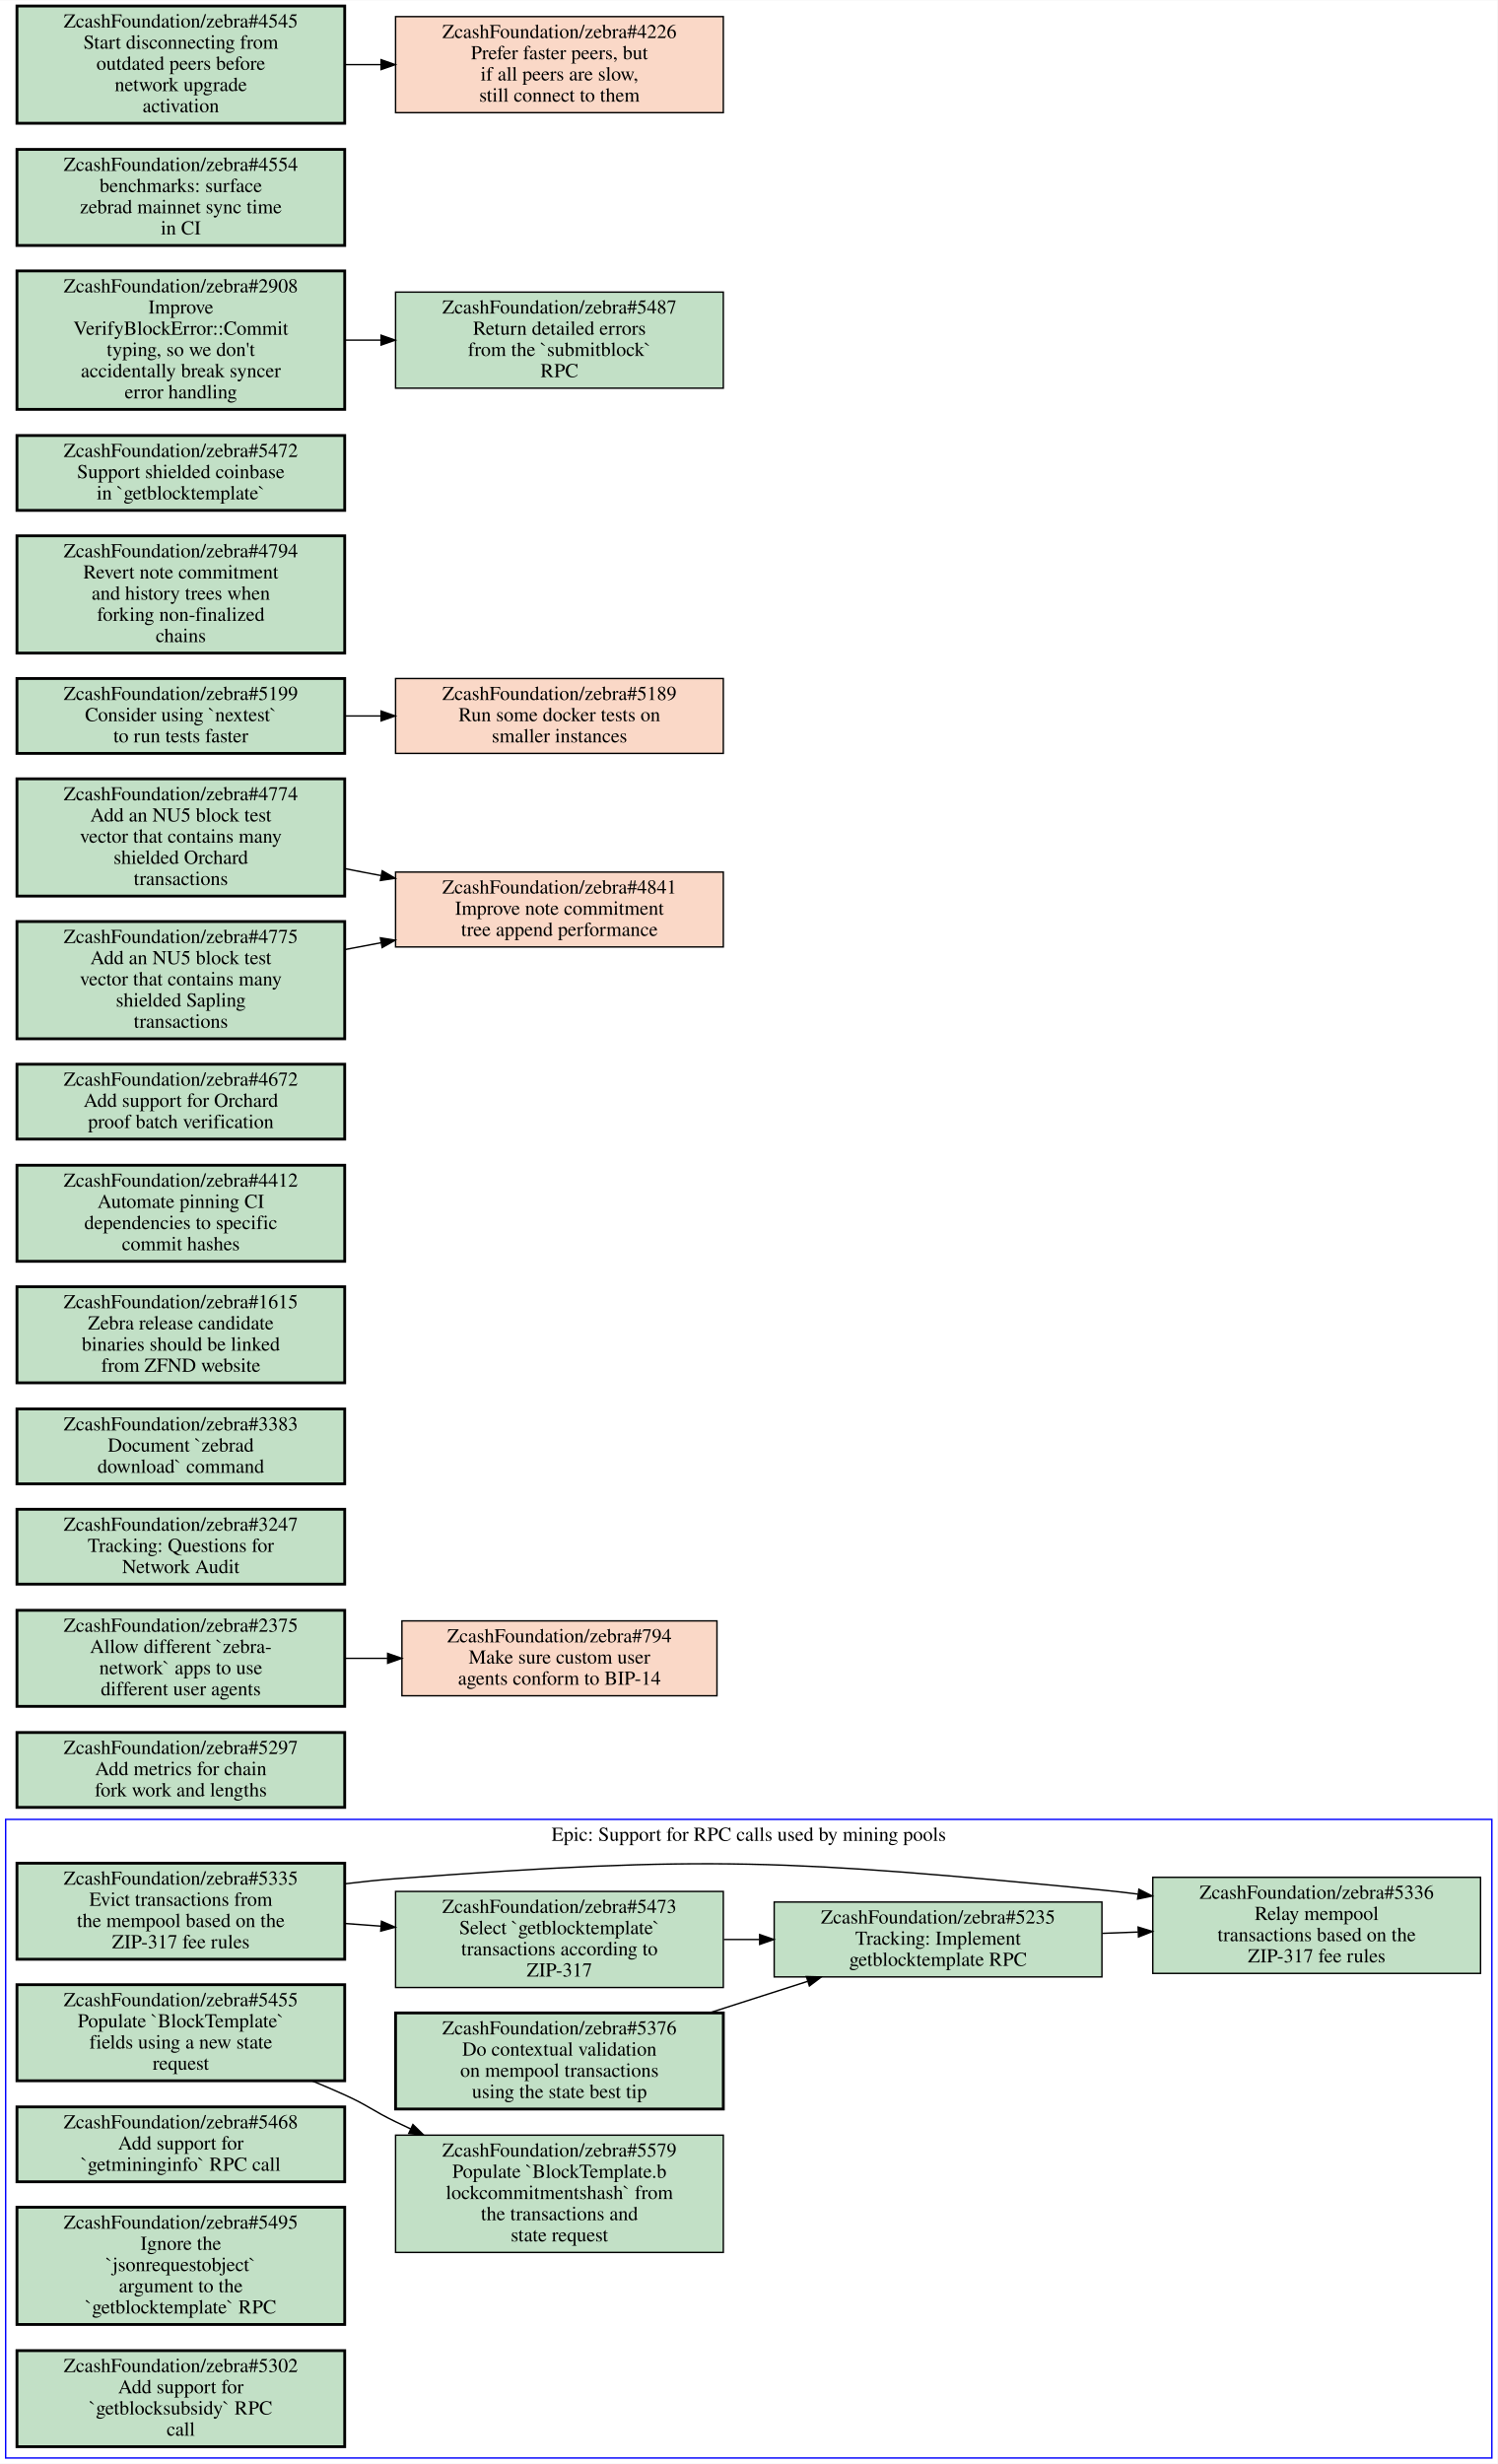
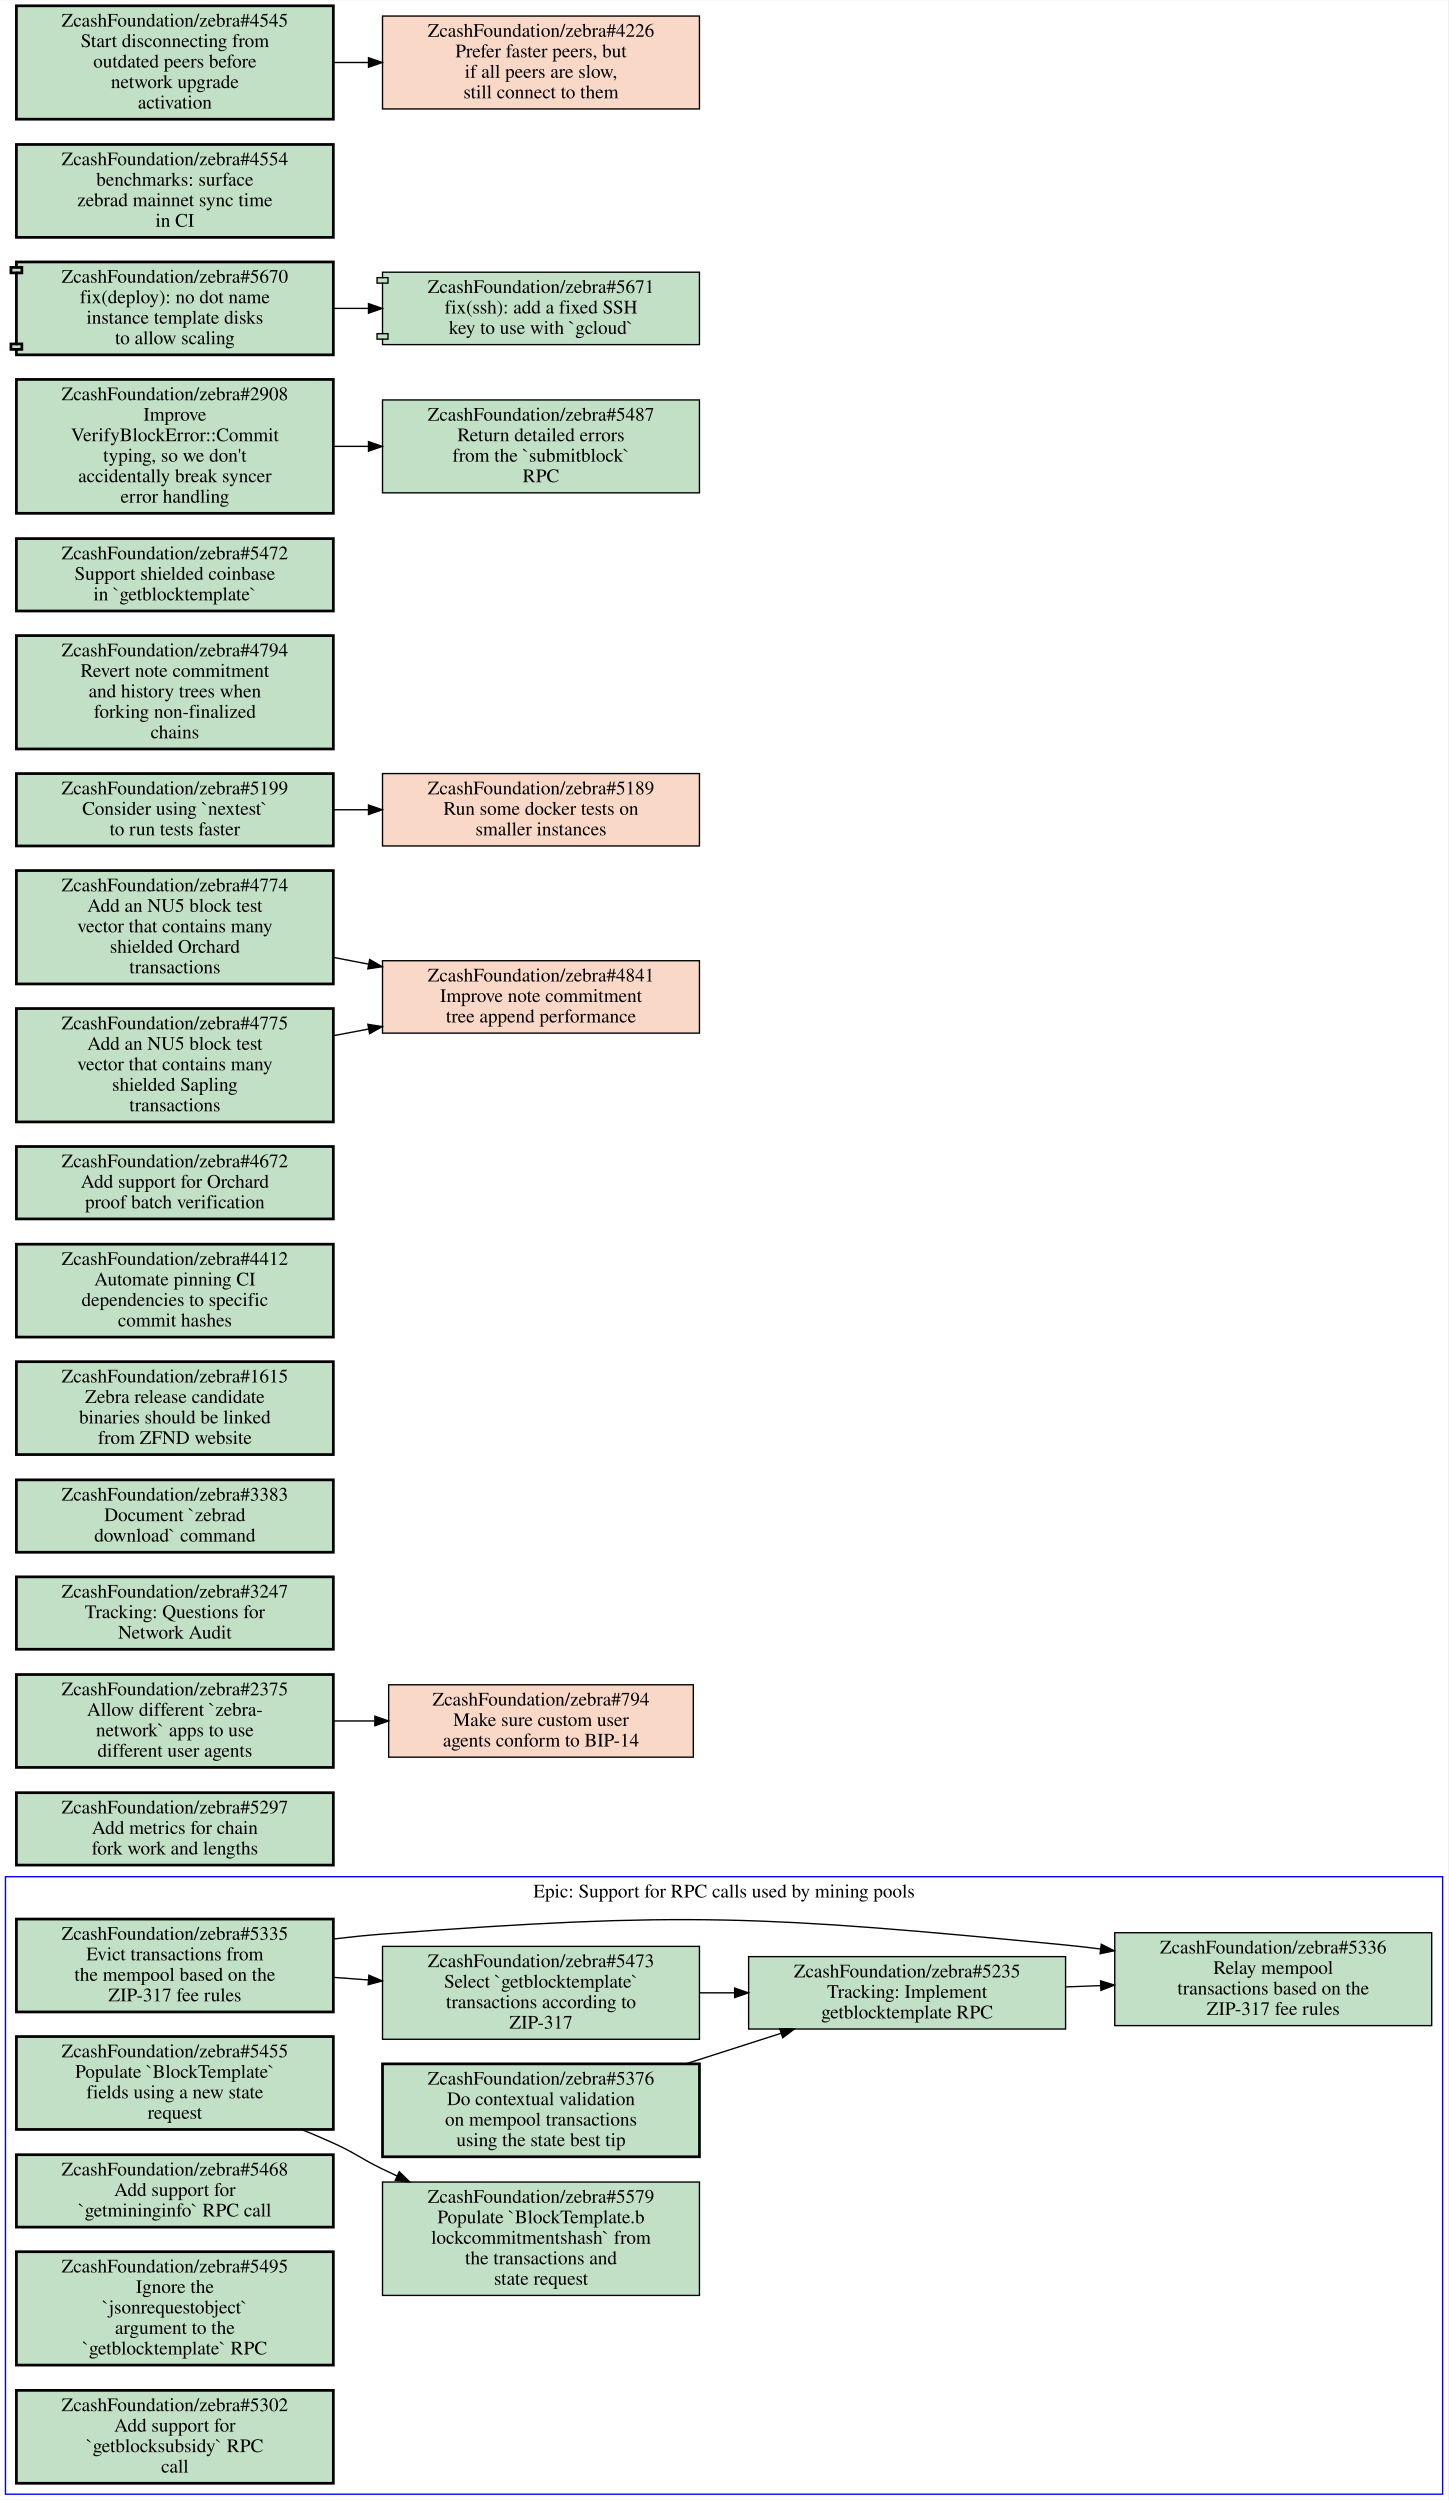
- <svg xmlns="http://www.w3.org/2000/svg" xmlns:xlink="http://www.w3.org/1999/xlink" width="1060pt" height="1744pt" viewBox="0.00 0.00 1060.00 1743.50">
-   <g id="graph0" class="graph" transform="scale(1 1) rotate(0) translate(4 1739.5)">
-     <polygon fill="#ffffff" stroke="transparent" points="-4,4 -4,-1739.5 1056,-1739.5 1056,4 -4,4" />
+ <svg xmlns="http://www.w3.org/2000/svg" xmlns:xlink="http://www.w3.org/1999/xlink" width="1060pt" height="1830pt" viewBox="0.00 0.00 1060.00 1829.50">
+   <g id="graph0" class="graph" transform="scale(1 1) rotate(0) translate(4 1825.5)">
+     <polygon fill="#ffffff" stroke="transparent" points="-4,4 -4,-1825.5 1056,-1825.5 1056,4 -4,4" />
    <g id="clust1" class="cluster">
      <polygon fill="none" stroke="#0000ff" points="0,0 0,-452 1052,-452 1052,0 0,0" />
      <text text-anchor="middle" x="526" y="-436.8" font-family="Times,serif" font-size="14.00" fill="#000000">Epic: Support for RPC calls used by mining pools</text>
    </g>
    <g id="node1" class="node open">
      <g id="a_node1">
        <a xlink:href="https://github.com/ZcashFoundation/zebra/issues/5335" xlink:title="ZcashFoundation/zebra#5335&#10;Evict transactions from&#10;the mempool based on the&#10;ZIP-317 fee rules" target="_blank">
          <polygon fill="#c2e0c6" stroke="#000000" stroke-width="2" points="240,-421 8,-421 8,-353 240,-353 240,-421" />
          <text text-anchor="middle" x="124" y="-405.8" font-family="Times,serif" font-size="14.00" fill="#000000">ZcashFoundation/zebra#5335</text>
          <text text-anchor="middle" x="124" y="-390.8" font-family="Times,serif" font-size="14.00" fill="#000000">Evict transactions from</text>
          <text text-anchor="middle" x="124" y="-375.8" font-family="Times,serif" font-size="14.00" fill="#000000">the mempool based on the</text>
          <text text-anchor="middle" x="124" y="-360.8" font-family="Times,serif" font-size="14.00" fill="#000000">ZIP-317 fee rules</text>
        </a>
      </g>
    </g>
    <g id="node2" class="node open">
      <g id="a_node2">
        <a xlink:href="https://github.com/ZcashFoundation/zebra/issues/5336" xlink:title="ZcashFoundation/zebra#5336&#10;Relay mempool&#10;transactions based on the&#10;ZIP-317 fee rules" target="_blank">
          <polygon fill="#c2e0c6" stroke="#000000" points="1044,-411 812,-411 812,-343 1044,-343 1044,-411" />
          <text text-anchor="middle" x="928" y="-395.8" font-family="Times,serif" font-size="14.00" fill="#000000">ZcashFoundation/zebra#5336</text>
          <text text-anchor="middle" x="928" y="-380.8" font-family="Times,serif" font-size="14.00" fill="#000000">Relay mempool</text>
          <text text-anchor="middle" x="928" y="-365.8" font-family="Times,serif" font-size="14.00" fill="#000000">transactions based on the</text>
          <text text-anchor="middle" x="928" y="-350.8" font-family="Times,serif" font-size="14.00" fill="#000000">ZIP-317 fee rules</text>
        </a>
      </g>
    </g>
    <g id="edge1" class="edge">
      <path fill="none" stroke="#000000" d="M240.39,-406.43C252.39,-407.89 264.42,-409.13 276,-410 497.62,-426.67 554.78,-423.4 776,-402 784.32,-401.19 792.88,-400.21 801.49,-399.11" />
      <polygon fill="#000000" stroke="#000000" points="802.161,-402.552 811.61,-397.76 801.235,-395.613 802.161,-402.552" />
    </g>
    <g id="node3" class="node open">
      <g id="a_node3">
        <a xlink:href="https://github.com/ZcashFoundation/zebra/issues/5473" xlink:title="ZcashFoundation/zebra#5473&#10;Select `getblocktemplate`&#10;transactions according to&#10;ZIP-317" target="_blank">
          <polygon fill="#c2e0c6" stroke="#000000" points="508,-401 276,-401 276,-333 508,-333 508,-401" />
          <text text-anchor="middle" x="392" y="-385.8" font-family="Times,serif" font-size="14.00" fill="#000000">ZcashFoundation/zebra#5473</text>
          <text text-anchor="middle" x="392" y="-370.8" font-family="Times,serif" font-size="14.00" fill="#000000">Select `getblocktemplate`</text>
          <text text-anchor="middle" x="392" y="-355.8" font-family="Times,serif" font-size="14.00" fill="#000000">transactions according to</text>
          <text text-anchor="middle" x="392" y="-340.8" font-family="Times,serif" font-size="14.00" fill="#000000">ZIP-317</text>
        </a>
      </g>
    </g>
    <g id="edge2" class="edge">
      <path fill="none" stroke="#000000" d="M240.38,-378.31C248.71,-377.69 257.14,-377.06 265.53,-376.44" />
      <polygon fill="#000000" stroke="#000000" points="266.027,-379.913 275.74,-375.68 265.508,-372.932 266.027,-379.913" />
    </g>
    <g id="node4" class="node open">
      <g id="a_node4">
        <a xlink:href="https://github.com/ZcashFoundation/zebra/issues/5235" xlink:title="ZcashFoundation/zebra#5235&#10;Tracking: Implement&#10;getblocktemplate RPC" target="_blank">
          <polygon fill="#c2e0c6" stroke="#000000" points="776,-393.5 544,-393.5 544,-340.5 776,-340.5 776,-393.5" />
          <text text-anchor="middle" x="660" y="-378.3" font-family="Times,serif" font-size="14.00" fill="#000000">ZcashFoundation/zebra#5235</text>
          <text text-anchor="middle" x="660" y="-363.3" font-family="Times,serif" font-size="14.00" fill="#000000">Tracking: Implement</text>
          <text text-anchor="middle" x="660" y="-348.3" font-family="Times,serif" font-size="14.00" fill="#000000">getblocktemplate RPC</text>
        </a>
      </g>
    </g>
    <g id="edge3" class="edge">
      <path fill="none" stroke="#000000" d="M508.38,-367C516.71,-367 525.14,-367 533.53,-367" />
      <polygon fill="#000000" stroke="#000000" points="533.74,-370.5 543.74,-367 533.74,-363.5 533.74,-370.5" />
    </g>
    <g id="edge4" class="edge">
      <path fill="none" stroke="#000000" d="M776.38,-371.34C784.71,-371.65 793.14,-371.97 801.53,-372.28" />
      <polygon fill="#000000" stroke="#000000" points="801.617,-375.786 811.74,-372.66 801.877,-368.79 801.617,-375.786" />
    </g>
    <g id="node5" class="node open">
      <g id="a_node5">
        <a xlink:href="https://github.com/ZcashFoundation/zebra/issues/5376" xlink:title="ZcashFoundation/zebra#5376&#10;Do contextual validation&#10;on mempool transactions&#10;using the state best tip" target="_blank">
          <polygon fill="#c2e0c6" stroke="#000000" stroke-width="2" points="508,-315 276,-315 276,-247 508,-247 508,-315" />
          <text text-anchor="middle" x="392" y="-299.8" font-family="Times,serif" font-size="14.00" fill="#000000">ZcashFoundation/zebra#5376</text>
          <text text-anchor="middle" x="392" y="-284.8" font-family="Times,serif" font-size="14.00" fill="#000000">Do contextual validation</text>
          <text text-anchor="middle" x="392" y="-269.8" font-family="Times,serif" font-size="14.00" fill="#000000">on mempool transactions</text>
          <text text-anchor="middle" x="392" y="-254.8" font-family="Times,serif" font-size="14.00" fill="#000000">using the state best tip</text>
        </a>
      </g>
    </g>
    <g id="edge5" class="edge">
      <path fill="none" stroke="#000000" d="M498.31,-315.11C521.22,-322.47 545.26,-330.18 567.6,-337.35" />
      <polygon fill="#000000" stroke="#000000" points="566.799,-340.769 577.39,-340.49 568.937,-334.103 566.799,-340.769" />
    </g>
    <g id="node6" class="node open">
      <g id="a_node6">
        <a xlink:href="https://github.com/ZcashFoundation/zebra/issues/5455" xlink:title="ZcashFoundation/zebra#5455&#10;Populate `BlockTemplate`&#10;fields using a new state&#10;request" target="_blank">
          <polygon fill="#c2e0c6" stroke="#000000" stroke-width="2" points="240,-335 8,-335 8,-267 240,-267 240,-335" />
          <text text-anchor="middle" x="124" y="-319.8" font-family="Times,serif" font-size="14.00" fill="#000000">ZcashFoundation/zebra#5455</text>
          <text text-anchor="middle" x="124" y="-304.8" font-family="Times,serif" font-size="14.00" fill="#000000">Populate `BlockTemplate`</text>
          <text text-anchor="middle" x="124" y="-289.8" font-family="Times,serif" font-size="14.00" fill="#000000">fields using a new state</text>
          <text text-anchor="middle" x="124" y="-274.8" font-family="Times,serif" font-size="14.00" fill="#000000">request</text>
        </a>
      </g>
    </g>
    <g id="node7" class="node open">
      <g id="a_node7">
        <a xlink:href="https://github.com/ZcashFoundation/zebra/issues/5579" xlink:title="ZcashFoundation/zebra#5579&#10;Populate `BlockTemplate.b&#10;lockcommitmentshash` from&#10;the transactions and&#10;state request" target="_blank">
          <polygon fill="#c2e0c6" stroke="#000000" points="508,-228.5 276,-228.5 276,-145.5 508,-145.5 508,-228.5" />
          <text text-anchor="middle" x="392" y="-213.3" font-family="Times,serif" font-size="14.00" fill="#000000">ZcashFoundation/zebra#5579</text>
          <text text-anchor="middle" x="392" y="-198.3" font-family="Times,serif" font-size="14.00" fill="#000000">Populate `BlockTemplate.b</text>
          <text text-anchor="middle" x="392" y="-183.3" font-family="Times,serif" font-size="14.00" fill="#000000">lockcommitmentshash` from</text>
          <text text-anchor="middle" x="392" y="-168.3" font-family="Times,serif" font-size="14.00" fill="#000000">the transactions and</text>
          <text text-anchor="middle" x="392" y="-153.3" font-family="Times,serif" font-size="14.00" fill="#000000">state request</text>
        </a>
      </g>
    </g>
    <g id="edge6" class="edge">
      <path fill="none" stroke="#000000" d="M216.86,-266.95C224.74,-263.71 232.54,-260.37 240,-257 256.49,-249.56 259.71,-245.87 276,-238 279.52,-236.3 283.11,-234.59 286.75,-232.88" />
      <polygon fill="#000000" stroke="#000000" points="288.277,-236.03 295.86,-228.63 285.318,-229.686 288.277,-236.03" />
    </g>
    <g id="node8" class="node open">
      <g id="a_node8">
        <a xlink:href="https://github.com/ZcashFoundation/zebra/issues/5468" xlink:title="ZcashFoundation/zebra#5468&#10;Add support for&#10;`getmininginfo` RPC call" target="_blank">
          <polygon fill="#c2e0c6" stroke="#000000" stroke-width="2" points="240,-248.5 8,-248.5 8,-195.5 240,-195.5 240,-248.5" />
          <text text-anchor="middle" x="124" y="-233.3" font-family="Times,serif" font-size="14.00" fill="#000000">ZcashFoundation/zebra#5468</text>
          <text text-anchor="middle" x="124" y="-218.3" font-family="Times,serif" font-size="14.00" fill="#000000">Add support for</text>
          <text text-anchor="middle" x="124" y="-203.3" font-family="Times,serif" font-size="14.00" fill="#000000">`getmininginfo` RPC call</text>
        </a>
      </g>
    </g>
    <g id="node9" class="node open">
      <g id="a_node9">
        <a xlink:href="https://github.com/ZcashFoundation/zebra/issues/5495" xlink:title="ZcashFoundation/zebra#5495&#10;Ignore the&#10;`jsonrequestobject`&#10;argument to the&#10;`getblocktemplate` RPC" target="_blank">
          <polygon fill="#c2e0c6" stroke="#000000" stroke-width="2" points="240,-177.5 8,-177.5 8,-94.5 240,-94.5 240,-177.5" />
          <text text-anchor="middle" x="124" y="-162.3" font-family="Times,serif" font-size="14.00" fill="#000000">ZcashFoundation/zebra#5495</text>
          <text text-anchor="middle" x="124" y="-147.3" font-family="Times,serif" font-size="14.00" fill="#000000">Ignore the</text>
          <text text-anchor="middle" x="124" y="-132.3" font-family="Times,serif" font-size="14.00" fill="#000000">`jsonrequestobject`</text>
          <text text-anchor="middle" x="124" y="-117.3" font-family="Times,serif" font-size="14.00" fill="#000000">argument to the</text>
          <text text-anchor="middle" x="124" y="-102.3" font-family="Times,serif" font-size="14.00" fill="#000000">`getblocktemplate` RPC</text>
        </a>
      </g>
    </g>
    <g id="node10" class="node open">
      <g id="a_node10">
        <a xlink:href="https://github.com/ZcashFoundation/zebra/issues/5302" xlink:title="ZcashFoundation/zebra#5302&#10;Add support for&#10;`getblocksubsidy` RPC&#10;call" target="_blank">
          <polygon fill="#c2e0c6" stroke="#000000" stroke-width="2" points="240,-76 8,-76 8,-8 240,-8 240,-76" />
          <text text-anchor="middle" x="124" y="-60.8" font-family="Times,serif" font-size="14.00" fill="#000000">ZcashFoundation/zebra#5302</text>
          <text text-anchor="middle" x="124" y="-45.8" font-family="Times,serif" font-size="14.00" fill="#000000">Add support for</text>
          <text text-anchor="middle" x="124" y="-30.8" font-family="Times,serif" font-size="14.00" fill="#000000">`getblocksubsidy` RPC</text>
          <text text-anchor="middle" x="124" y="-15.8" font-family="Times,serif" font-size="14.00" fill="#000000">call</text>
        </a>
      </g>
    </g>
    <g id="node11" class="node open">
      <g id="a_node11">
        <a xlink:href="https://github.com/ZcashFoundation/zebra/issues/5297" xlink:title="ZcashFoundation/zebra#5297&#10;Add metrics for chain&#10;fork work and lengths" target="_blank">
          <polygon fill="#c2e0c6" stroke="#000000" stroke-width="2" points="240,-513.5 8,-513.5 8,-460.5 240,-460.5 240,-513.5" />
          <text text-anchor="middle" x="124" y="-498.3" font-family="Times,serif" font-size="14.00" fill="#000000">ZcashFoundation/zebra#5297</text>
          <text text-anchor="middle" x="124" y="-483.3" font-family="Times,serif" font-size="14.00" fill="#000000">Add metrics for chain</text>
          <text text-anchor="middle" x="124" y="-468.3" font-family="Times,serif" font-size="14.00" fill="#000000">fork work and lengths</text>
        </a>
      </g>
    </g>
    <g id="node12" class="node open">
      <g id="a_node12">
        <a xlink:href="https://github.com/ZcashFoundation/zebra/issues/2375" xlink:title="ZcashFoundation/zebra#2375&#10;Allow different `zebra-&#10;network` apps to use&#10;different user agents" target="_blank">
          <polygon fill="#c2e0c6" stroke="#000000" stroke-width="2" points="240,-600 8,-600 8,-532 240,-532 240,-600" />
          <text text-anchor="middle" x="124" y="-584.8" font-family="Times,serif" font-size="14.00" fill="#000000">ZcashFoundation/zebra#2375</text>
          <text text-anchor="middle" x="124" y="-569.8" font-family="Times,serif" font-size="14.00" fill="#000000">Allow different `zebra-</text>
          <text text-anchor="middle" x="124" y="-554.8" font-family="Times,serif" font-size="14.00" fill="#000000">network` apps to use</text>
          <text text-anchor="middle" x="124" y="-539.8" font-family="Times,serif" font-size="14.00" fill="#000000">different user agents</text>
        </a>
      </g>
    </g>
    <g id="node13" class="node closed">
      <g id="a_node13">
        <a xlink:href="https://github.com/ZcashFoundation/zebra/issues/794" xlink:title="ZcashFoundation/zebra#794&#10;Make sure custom user&#10;agents conform to BIP-14" target="_blank">
          <polygon fill="#fad8c7" stroke="#000000" points="503.5,-592.5 280.5,-592.5 280.5,-539.5 503.5,-539.5 503.5,-592.5" />
          <text text-anchor="middle" x="392" y="-577.3" font-family="Times,serif" font-size="14.00" fill="#000000">ZcashFoundation/zebra#794</text>
          <text text-anchor="middle" x="392" y="-562.3" font-family="Times,serif" font-size="14.00" fill="#000000">Make sure custom user</text>
          <text text-anchor="middle" x="392" y="-547.3" font-family="Times,serif" font-size="14.00" fill="#000000">agents conform to BIP-14</text>
        </a>
      </g>
    </g>
    <g id="edge7" class="edge">
      <path fill="none" stroke="#000000" d="M240.38,-566C250.23,-566 260.22,-566 270.11,-566" />
      <polygon fill="#000000" stroke="#000000" points="270.39,-569.5 280.39,-566 270.39,-562.5 270.39,-569.5" />
    </g>
    <g id="node14" class="node open">
      <g id="a_node14">
        <a xlink:href="https://github.com/ZcashFoundation/zebra/issues/3247" xlink:title="ZcashFoundation/zebra#3247&#10;Tracking: Questions for&#10;Network Audit" target="_blank">
          <polygon fill="#c2e0c6" stroke="#000000" stroke-width="2" points="240,-671.5 8,-671.5 8,-618.5 240,-618.5 240,-671.5" />
          <text text-anchor="middle" x="124" y="-656.3" font-family="Times,serif" font-size="14.00" fill="#000000">ZcashFoundation/zebra#3247</text>
          <text text-anchor="middle" x="124" y="-641.3" font-family="Times,serif" font-size="14.00" fill="#000000">Tracking: Questions for</text>
          <text text-anchor="middle" x="124" y="-626.3" font-family="Times,serif" font-size="14.00" fill="#000000">Network Audit</text>
        </a>
      </g>
    </g>
    <g id="node15" class="node open">
      <g id="a_node15">
        <a xlink:href="https://github.com/ZcashFoundation/zebra/issues/3383" xlink:title="ZcashFoundation/zebra#3383&#10;Document `zebrad&#10;download` command" target="_blank">
          <polygon fill="#c2e0c6" stroke="#000000" stroke-width="2" points="240,-742.5 8,-742.5 8,-689.5 240,-689.5 240,-742.5" />
          <text text-anchor="middle" x="124" y="-727.3" font-family="Times,serif" font-size="14.00" fill="#000000">ZcashFoundation/zebra#3383</text>
          <text text-anchor="middle" x="124" y="-712.3" font-family="Times,serif" font-size="14.00" fill="#000000">Document `zebrad</text>
          <text text-anchor="middle" x="124" y="-697.3" font-family="Times,serif" font-size="14.00" fill="#000000">download` command</text>
        </a>
      </g>
    </g>
    <g id="node16" class="node open">
      <g id="a_node16">
        <a xlink:href="https://github.com/ZcashFoundation/zebra/issues/1615" xlink:title="ZcashFoundation/zebra#1615&#10;Zebra release candidate&#10;binaries should be linked&#10;from ZFND website" target="_blank">
          <polygon fill="#c2e0c6" stroke="#000000" stroke-width="2" points="240,-829 8,-829 8,-761 240,-761 240,-829" />
          <text text-anchor="middle" x="124" y="-813.8" font-family="Times,serif" font-size="14.00" fill="#000000">ZcashFoundation/zebra#1615</text>
          <text text-anchor="middle" x="124" y="-798.8" font-family="Times,serif" font-size="14.00" fill="#000000">Zebra release candidate</text>
          <text text-anchor="middle" x="124" y="-783.8" font-family="Times,serif" font-size="14.00" fill="#000000">binaries should be linked</text>
          <text text-anchor="middle" x="124" y="-768.8" font-family="Times,serif" font-size="14.00" fill="#000000">from ZFND website</text>
        </a>
      </g>
    </g>
    <g id="node17" class="node open">
      <g id="a_node17">
        <a xlink:href="https://github.com/ZcashFoundation/zebra/issues/4412" xlink:title="ZcashFoundation/zebra#4412&#10;Automate pinning CI&#10;dependencies to specific&#10;commit hashes" target="_blank">
          <polygon fill="#c2e0c6" stroke="#000000" stroke-width="2" points="240,-915 8,-915 8,-847 240,-847 240,-915" />
          <text text-anchor="middle" x="124" y="-899.8" font-family="Times,serif" font-size="14.00" fill="#000000">ZcashFoundation/zebra#4412</text>
          <text text-anchor="middle" x="124" y="-884.8" font-family="Times,serif" font-size="14.00" fill="#000000">Automate pinning CI</text>
          <text text-anchor="middle" x="124" y="-869.8" font-family="Times,serif" font-size="14.00" fill="#000000">dependencies to specific</text>
          <text text-anchor="middle" x="124" y="-854.8" font-family="Times,serif" font-size="14.00" fill="#000000">commit hashes</text>
        </a>
      </g>
    </g>
    <g id="node18" class="node open">
      <g id="a_node18">
        <a xlink:href="https://github.com/ZcashFoundation/zebra/issues/4672" xlink:title="ZcashFoundation/zebra#4672&#10;Add support for Orchard&#10;proof batch verification" target="_blank">
          <polygon fill="#c2e0c6" stroke="#000000" stroke-width="2" points="240,-986.5 8,-986.5 8,-933.5 240,-933.5 240,-986.5" />
          <text text-anchor="middle" x="124" y="-971.3" font-family="Times,serif" font-size="14.00" fill="#000000">ZcashFoundation/zebra#4672</text>
          <text text-anchor="middle" x="124" y="-956.3" font-family="Times,serif" font-size="14.00" fill="#000000">Add support for Orchard</text>
          <text text-anchor="middle" x="124" y="-941.3" font-family="Times,serif" font-size="14.00" fill="#000000">proof batch verification</text>
        </a>
      </g>
    </g>
    <g id="node19" class="node closed">
      <g id="a_node19">
        <a xlink:href="https://github.com/ZcashFoundation/zebra/issues/4841" xlink:title="ZcashFoundation/zebra#4841&#10;Improve note commitment&#10;tree append performance" target="_blank">
          <polygon fill="#fad8c7" stroke="#000000" points="508,-1122.5 276,-1122.5 276,-1069.5 508,-1069.5 508,-1122.5" />
          <text text-anchor="middle" x="392" y="-1107.3" font-family="Times,serif" font-size="14.00" fill="#000000">ZcashFoundation/zebra#4841</text>
          <text text-anchor="middle" x="392" y="-1092.3" font-family="Times,serif" font-size="14.00" fill="#000000">Improve note commitment</text>
          <text text-anchor="middle" x="392" y="-1077.3" font-family="Times,serif" font-size="14.00" fill="#000000">tree append performance</text>
        </a>
      </g>
    </g>
    <g id="node20" class="node closed">
      <g id="a_node20">
        <a xlink:href="https://github.com/ZcashFoundation/zebra/issues/5189" xlink:title="ZcashFoundation/zebra#5189&#10;Run some docker tests on&#10;smaller instances" target="_blank">
          <polygon fill="#fad8c7" stroke="#000000" points="508,-1259.5 276,-1259.5 276,-1206.5 508,-1206.5 508,-1259.5" />
          <text text-anchor="middle" x="392" y="-1244.3" font-family="Times,serif" font-size="14.00" fill="#000000">ZcashFoundation/zebra#5189</text>
          <text text-anchor="middle" x="392" y="-1229.3" font-family="Times,serif" font-size="14.00" fill="#000000">Run some docker tests on</text>
          <text text-anchor="middle" x="392" y="-1214.3" font-family="Times,serif" font-size="14.00" fill="#000000">smaller instances</text>
        </a>
      </g>
    </g>
    <g id="node21" class="node open">
      <g id="a_node21">
        <a xlink:href="https://github.com/ZcashFoundation/zebra/issues/4794" xlink:title="ZcashFoundation/zebra#4794&#10;Revert note commitment&#10;and history trees when&#10;forking non-finalized&#10;chains" target="_blank">
          <polygon fill="#c2e0c6" stroke="#000000" stroke-width="2" points="240,-1360.5 8,-1360.5 8,-1277.5 240,-1277.5 240,-1360.5" />
          <text text-anchor="middle" x="124" y="-1345.3" font-family="Times,serif" font-size="14.00" fill="#000000">ZcashFoundation/zebra#4794</text>
          <text text-anchor="middle" x="124" y="-1330.3" font-family="Times,serif" font-size="14.00" fill="#000000">Revert note commitment</text>
          <text text-anchor="middle" x="124" y="-1315.3" font-family="Times,serif" font-size="14.00" fill="#000000">and history trees when</text>
          <text text-anchor="middle" x="124" y="-1300.3" font-family="Times,serif" font-size="14.00" fill="#000000">forking non-finalized</text>
          <text text-anchor="middle" x="124" y="-1285.3" font-family="Times,serif" font-size="14.00" fill="#000000">chains</text>
        </a>
      </g>
    </g>
    <g id="node22" class="node open">
      <g id="a_node22">
        <a xlink:href="https://github.com/ZcashFoundation/zebra/issues/5472" xlink:title="ZcashFoundation/zebra#5472&#10;Support shielded coinbase&#10;in `getblocktemplate`" target="_blank">
          <polygon fill="#c2e0c6" stroke="#000000" stroke-width="2" points="240,-1431.5 8,-1431.5 8,-1378.5 240,-1378.5 240,-1431.5" />
          <text text-anchor="middle" x="124" y="-1416.3" font-family="Times,serif" font-size="14.00" fill="#000000">ZcashFoundation/zebra#5472</text>
          <text text-anchor="middle" x="124" y="-1401.3" font-family="Times,serif" font-size="14.00" fill="#000000">Support shielded coinbase</text>
          <text text-anchor="middle" x="124" y="-1386.3" font-family="Times,serif" font-size="14.00" fill="#000000">in `getblocktemplate`</text>
        </a>
      </g>
    </g>
    <g id="node23" class="node open">
      <g id="a_node23">
        <a xlink:href="https://github.com/ZcashFoundation/zebra/issues/2908" xlink:title="ZcashFoundation/zebra#2908&#10;Improve&#10;VerifyBlockError::Commit&#10;typing, so we don't&#10;accidentally break syncer&#10;error handling" target="_blank">
          <polygon fill="#c2e0c6" stroke="#000000" stroke-width="2" points="240,-1548 8,-1548 8,-1450 240,-1450 240,-1548" />
          <text text-anchor="middle" x="124" y="-1532.8" font-family="Times,serif" font-size="14.00" fill="#000000">ZcashFoundation/zebra#2908</text>
          <text text-anchor="middle" x="124" y="-1517.8" font-family="Times,serif" font-size="14.00" fill="#000000">Improve</text>
          <text text-anchor="middle" x="124" y="-1502.8" font-family="Times,serif" font-size="14.00" fill="#000000">VerifyBlockError::Commit</text>
          <text text-anchor="middle" x="124" y="-1487.8" font-family="Times,serif" font-size="14.00" fill="#000000">typing, so we don't</text>
          <text text-anchor="middle" x="124" y="-1472.8" font-family="Times,serif" font-size="14.00" fill="#000000">accidentally break syncer</text>
          <text text-anchor="middle" x="124" y="-1457.8" font-family="Times,serif" font-size="14.00" fill="#000000">error handling</text>
        </a>
      </g>
    </g>
    <g id="node24" class="node open">
      <g id="a_node24">
        <a xlink:href="https://github.com/ZcashFoundation/zebra/issues/5487" xlink:title="ZcashFoundation/zebra#5487&#10;Return detailed errors&#10;from the `submitblock`&#10;RPC" target="_blank">
          <polygon fill="#c2e0c6" stroke="#000000" points="508,-1533 276,-1533 276,-1465 508,-1465 508,-1533" />
          <text text-anchor="middle" x="392" y="-1517.8" font-family="Times,serif" font-size="14.00" fill="#000000">ZcashFoundation/zebra#5487</text>
          <text text-anchor="middle" x="392" y="-1502.8" font-family="Times,serif" font-size="14.00" fill="#000000">Return detailed errors</text>
          <text text-anchor="middle" x="392" y="-1487.8" font-family="Times,serif" font-size="14.00" fill="#000000">from the `submitblock`</text>
          <text text-anchor="middle" x="392" y="-1472.8" font-family="Times,serif" font-size="14.00" fill="#000000">RPC</text>
        </a>
      </g>
    </g>
    <g id="edge8" class="edge">
      <path fill="none" stroke="#000000" d="M240.38,-1499C248.71,-1499 257.14,-1499 265.53,-1499" />
      <polygon fill="#000000" stroke="#000000" points="265.74,-1502.5 275.74,-1499 265.74,-1495.5 265.74,-1502.5" />
    </g>
    <g id="node25" class="node open">
      <g id="a_node25">
        <a xlink:href="https://github.com/ZcashFoundation/zebra/issues/4774" xlink:title="ZcashFoundation/zebra#4774&#10;Add an NU5 block test&#10;vector that contains many&#10;shielded Orchard&#10;transactions" target="_blank">
          <polygon fill="#c2e0c6" stroke="#000000" stroke-width="2" points="240,-1188.5 8,-1188.5 8,-1105.5 240,-1105.5 240,-1188.5" />
          <text text-anchor="middle" x="124" y="-1173.3" font-family="Times,serif" font-size="14.00" fill="#000000">ZcashFoundation/zebra#4774</text>
          <text text-anchor="middle" x="124" y="-1158.3" font-family="Times,serif" font-size="14.00" fill="#000000">Add an NU5 block test</text>
          <text text-anchor="middle" x="124" y="-1143.3" font-family="Times,serif" font-size="14.00" fill="#000000">vector that contains many</text>
          <text text-anchor="middle" x="124" y="-1128.3" font-family="Times,serif" font-size="14.00" fill="#000000">shielded Orchard</text>
          <text text-anchor="middle" x="124" y="-1113.3" font-family="Times,serif" font-size="14.00" fill="#000000">transactions</text>
        </a>
      </g>
    </g>
    <g id="edge9" class="edge">
      <path fill="none" stroke="#000000" d="M240.38,-1124.9C248.81,-1123.2 257.33,-1121.6 265.81,-1120" />
      <polygon fill="#000000" stroke="#000000" points="266.576,-1123.417 275.74,-1118.1 265.26,-1116.542 266.576,-1123.417" />
    </g>
    <g id="node26" class="node open">
      <g id="a_node26">
        <a xlink:href="https://github.com/ZcashFoundation/zebra/issues/4775" xlink:title="ZcashFoundation/zebra#4775&#10;Add an NU5 block test&#10;vector that contains many&#10;shielded Sapling&#10;transactions" target="_blank">
          <polygon fill="#c2e0c6" stroke="#000000" stroke-width="2" points="240,-1087.5 8,-1087.5 8,-1004.5 240,-1004.5 240,-1087.5" />
          <text text-anchor="middle" x="124" y="-1072.3" font-family="Times,serif" font-size="14.00" fill="#000000">ZcashFoundation/zebra#4775</text>
          <text text-anchor="middle" x="124" y="-1057.3" font-family="Times,serif" font-size="14.00" fill="#000000">Add an NU5 block test</text>
          <text text-anchor="middle" x="124" y="-1042.3" font-family="Times,serif" font-size="14.00" fill="#000000">vector that contains many</text>
          <text text-anchor="middle" x="124" y="-1027.3" font-family="Times,serif" font-size="14.00" fill="#000000">shielded Sapling</text>
          <text text-anchor="middle" x="124" y="-1012.3" font-family="Times,serif" font-size="14.00" fill="#000000">transactions</text>
        </a>
      </g>
    </g>
    <g id="edge10" class="edge">
      <path fill="none" stroke="#000000" d="M240.38,-1067.7C248.81,-1069.3 257.33,-1070.9 265.81,-1072.5" />
      <polygon fill="#000000" stroke="#000000" points="265.276,-1075.96 275.74,-1074.3 266.525,-1069.072 265.276,-1075.96" />
    </g>
    <g id="node27" class="node open">
      <g id="a_node27">
+         <a xlink:href="https://github.com/ZcashFoundation/zebra/pull/5670" xlink:title="ZcashFoundation/zebra#5670&#10;fix(deploy): no dot name&#10;instance template disks&#10;to allow scaling" target="_blank">
+           <polygon fill="#c2e0c6" stroke="#000000" stroke-width="2" points="240,-1634 8,-1634 8,-1630 4,-1630 4,-1626 8,-1626 8,-1574 4,-1574 4,-1570 8,-1570 8,-1566 240,-1566 240,-1634" />
+           <polyline fill="none" stroke="#000000" stroke-width="2" points="8,-1630 12,-1630 12,-1626 8,-1626 " />
+           <polyline fill="none" stroke="#000000" stroke-width="2" points="8,-1574 12,-1574 12,-1570 8,-1570 " />
+           <text text-anchor="middle" x="124" y="-1618.8" font-family="Times,serif" font-size="14.00" fill="#000000">ZcashFoundation/zebra#5670</text>
+           <text text-anchor="middle" x="124" y="-1603.8" font-family="Times,serif" font-size="14.00" fill="#000000">fix(deploy): no dot name</text>
+           <text text-anchor="middle" x="124" y="-1588.8" font-family="Times,serif" font-size="14.00" fill="#000000">instance template disks</text>
+           <text text-anchor="middle" x="124" y="-1573.8" font-family="Times,serif" font-size="14.00" fill="#000000">to allow scaling</text>
+         </a>
+       </g>
+     </g>
+     <g id="node28" class="node open">
+       <g id="a_node28">
+         <a xlink:href="https://github.com/ZcashFoundation/zebra/pull/5671" xlink:title="ZcashFoundation/zebra#5671&#10;fix(ssh): add a fixed SSH&#10;key to use with `gcloud`" target="_blank">
+           <polygon fill="#c2e0c6" stroke="#000000" points="508,-1626.5 276,-1626.5 276,-1622.5 272,-1622.5 272,-1618.5 276,-1618.5 276,-1581.5 272,-1581.5 272,-1577.5 276,-1577.5 276,-1573.5 508,-1573.5 508,-1626.5" />
+           <polyline fill="none" stroke="#000000" points="276,-1622.5 280,-1622.5 280,-1618.5 276,-1618.5 " />
+           <polyline fill="none" stroke="#000000" points="276,-1581.5 280,-1581.5 280,-1577.5 276,-1577.5 " />
+           <text text-anchor="middle" x="392" y="-1611.3" font-family="Times,serif" font-size="14.00" fill="#000000">ZcashFoundation/zebra#5671</text>
+           <text text-anchor="middle" x="392" y="-1596.3" font-family="Times,serif" font-size="14.00" fill="#000000">fix(ssh): add a fixed SSH</text>
+           <text text-anchor="middle" x="392" y="-1581.3" font-family="Times,serif" font-size="14.00" fill="#000000">key to use with `gcloud`</text>
+         </a>
+       </g>
+     </g>
+     <g id="edge11" class="edge">
+       <path fill="none" stroke="#000000" d="M240.38,-1600C248.71,-1600 257.14,-1600 265.53,-1600" />
+       <polygon fill="#000000" stroke="#000000" points="265.74,-1603.5 275.74,-1600 265.74,-1596.5 265.74,-1603.5" />
+     </g>
+     <g id="node29" class="node open">
+       <g id="a_node29">
        <a xlink:href="https://github.com/ZcashFoundation/zebra/issues/5199" xlink:title="ZcashFoundation/zebra#5199&#10;Consider using `nextest`&#10;to run tests faster" target="_blank">
          <polygon fill="#c2e0c6" stroke="#000000" stroke-width="2" points="240,-1259.5 8,-1259.5 8,-1206.5 240,-1206.5 240,-1259.5" />
          <text text-anchor="middle" x="124" y="-1244.3" font-family="Times,serif" font-size="14.00" fill="#000000">ZcashFoundation/zebra#5199</text>
          <text text-anchor="middle" x="124" y="-1229.3" font-family="Times,serif" font-size="14.00" fill="#000000">Consider using `nextest`</text>
          <text text-anchor="middle" x="124" y="-1214.3" font-family="Times,serif" font-size="14.00" fill="#000000">to run tests faster</text>
        </a>
      </g>
    </g>
-     <g id="edge11" class="edge">
+     <g id="edge12" class="edge">
      <path fill="none" stroke="#000000" d="M240.38,-1233C248.71,-1233 257.14,-1233 265.53,-1233" />
      <polygon fill="#000000" stroke="#000000" points="265.74,-1236.5 275.74,-1233 265.74,-1229.5 265.74,-1236.5" />
    </g>
-     <g id="node28" class="node open">
-       <g id="a_node28">
+     <g id="node30" class="node open">
+       <g id="a_node30">
        <a xlink:href="https://github.com/ZcashFoundation/zebra/issues/4554" xlink:title="ZcashFoundation/zebra#4554&#10;benchmarks: surface&#10;zebrad mainnet sync time&#10;in CI" target="_blank">
-           <polygon fill="#c2e0c6" stroke="#000000" stroke-width="2" points="240,-1634 8,-1634 8,-1566 240,-1566 240,-1634" />
-           <text text-anchor="middle" x="124" y="-1618.8" font-family="Times,serif" font-size="14.00" fill="#000000">ZcashFoundation/zebra#4554</text>
-           <text text-anchor="middle" x="124" y="-1603.8" font-family="Times,serif" font-size="14.00" fill="#000000">benchmarks: surface</text>
-           <text text-anchor="middle" x="124" y="-1588.8" font-family="Times,serif" font-size="14.00" fill="#000000">zebrad mainnet sync time</text>
-           <text text-anchor="middle" x="124" y="-1573.8" font-family="Times,serif" font-size="14.00" fill="#000000">in CI</text>
-         </a>
-       </g>
-     </g>
-     <g id="node29" class="node open">
-       <g id="a_node29">
+           <polygon fill="#c2e0c6" stroke="#000000" stroke-width="2" points="240,-1720 8,-1720 8,-1652 240,-1652 240,-1720" />
+           <text text-anchor="middle" x="124" y="-1704.8" font-family="Times,serif" font-size="14.00" fill="#000000">ZcashFoundation/zebra#4554</text>
+           <text text-anchor="middle" x="124" y="-1689.8" font-family="Times,serif" font-size="14.00" fill="#000000">benchmarks: surface</text>
+           <text text-anchor="middle" x="124" y="-1674.8" font-family="Times,serif" font-size="14.00" fill="#000000">zebrad mainnet sync time</text>
+           <text text-anchor="middle" x="124" y="-1659.8" font-family="Times,serif" font-size="14.00" fill="#000000">in CI</text>
+         </a>
+       </g>
+     </g>
+     <g id="node31" class="node open">
+       <g id="a_node31">
        <a xlink:href="https://github.com/ZcashFoundation/zebra/issues/4545" xlink:title="ZcashFoundation/zebra#4545&#10;Start disconnecting from&#10;outdated peers before&#10;network upgrade&#10;activation" target="_blank">
-           <polygon fill="#c2e0c6" stroke="#000000" stroke-width="2" points="240,-1735.5 8,-1735.5 8,-1652.5 240,-1652.5 240,-1735.5" />
-           <text text-anchor="middle" x="124" y="-1720.3" font-family="Times,serif" font-size="14.00" fill="#000000">ZcashFoundation/zebra#4545</text>
-           <text text-anchor="middle" x="124" y="-1705.3" font-family="Times,serif" font-size="14.00" fill="#000000">Start disconnecting from</text>
-           <text text-anchor="middle" x="124" y="-1690.3" font-family="Times,serif" font-size="14.00" fill="#000000">outdated peers before</text>
-           <text text-anchor="middle" x="124" y="-1675.3" font-family="Times,serif" font-size="14.00" fill="#000000">network upgrade</text>
-           <text text-anchor="middle" x="124" y="-1660.3" font-family="Times,serif" font-size="14.00" fill="#000000">activation</text>
-         </a>
-       </g>
-     </g>
-     <g id="node30" class="node closed">
-       <g id="a_node30">
+           <polygon fill="#c2e0c6" stroke="#000000" stroke-width="2" points="240,-1821.5 8,-1821.5 8,-1738.5 240,-1738.5 240,-1821.5" />
+           <text text-anchor="middle" x="124" y="-1806.3" font-family="Times,serif" font-size="14.00" fill="#000000">ZcashFoundation/zebra#4545</text>
+           <text text-anchor="middle" x="124" y="-1791.3" font-family="Times,serif" font-size="14.00" fill="#000000">Start disconnecting from</text>
+           <text text-anchor="middle" x="124" y="-1776.3" font-family="Times,serif" font-size="14.00" fill="#000000">outdated peers before</text>
+           <text text-anchor="middle" x="124" y="-1761.3" font-family="Times,serif" font-size="14.00" fill="#000000">network upgrade</text>
+           <text text-anchor="middle" x="124" y="-1746.3" font-family="Times,serif" font-size="14.00" fill="#000000">activation</text>
+         </a>
+       </g>
+     </g>
+     <g id="node32" class="node closed">
+       <g id="a_node32">
        <a xlink:href="https://github.com/ZcashFoundation/zebra/issues/4226" xlink:title="ZcashFoundation/zebra#4226&#10;Prefer faster peers, but&#10;if all peers are slow,&#10;still connect to them" target="_blank">
-           <polygon fill="#fad8c7" stroke="#000000" points="508,-1728 276,-1728 276,-1660 508,-1660 508,-1728" />
-           <text text-anchor="middle" x="392" y="-1712.8" font-family="Times,serif" font-size="14.00" fill="#000000">ZcashFoundation/zebra#4226</text>
-           <text text-anchor="middle" x="392" y="-1697.8" font-family="Times,serif" font-size="14.00" fill="#000000">Prefer faster peers, but</text>
-           <text text-anchor="middle" x="392" y="-1682.8" font-family="Times,serif" font-size="14.00" fill="#000000">if all peers are slow,</text>
-           <text text-anchor="middle" x="392" y="-1667.8" font-family="Times,serif" font-size="14.00" fill="#000000">still connect to them</text>
-         </a>
-       </g>
-     </g>
-     <g id="edge12" class="edge">
-       <path fill="none" stroke="#000000" d="M240.38,-1694C248.71,-1694 257.14,-1694 265.53,-1694" />
-       <polygon fill="#000000" stroke="#000000" points="265.74,-1697.5 275.74,-1694 265.74,-1690.5 265.74,-1697.5" />
+           <polygon fill="#fad8c7" stroke="#000000" points="508,-1814 276,-1814 276,-1746 508,-1746 508,-1814" />
+           <text text-anchor="middle" x="392" y="-1798.8" font-family="Times,serif" font-size="14.00" fill="#000000">ZcashFoundation/zebra#4226</text>
+           <text text-anchor="middle" x="392" y="-1783.8" font-family="Times,serif" font-size="14.00" fill="#000000">Prefer faster peers, but</text>
+           <text text-anchor="middle" x="392" y="-1768.8" font-family="Times,serif" font-size="14.00" fill="#000000">if all peers are slow,</text>
+           <text text-anchor="middle" x="392" y="-1753.8" font-family="Times,serif" font-size="14.00" fill="#000000">still connect to them</text>
+         </a>
+       </g>
+     </g>
+     <g id="edge13" class="edge">
+       <path fill="none" stroke="#000000" d="M240.38,-1780C248.71,-1780 257.14,-1780 265.53,-1780" />
+       <polygon fill="#000000" stroke="#000000" points="265.74,-1783.5 275.74,-1780 265.74,-1776.5 265.74,-1783.5" />
    </g>
  </g>
</svg>
